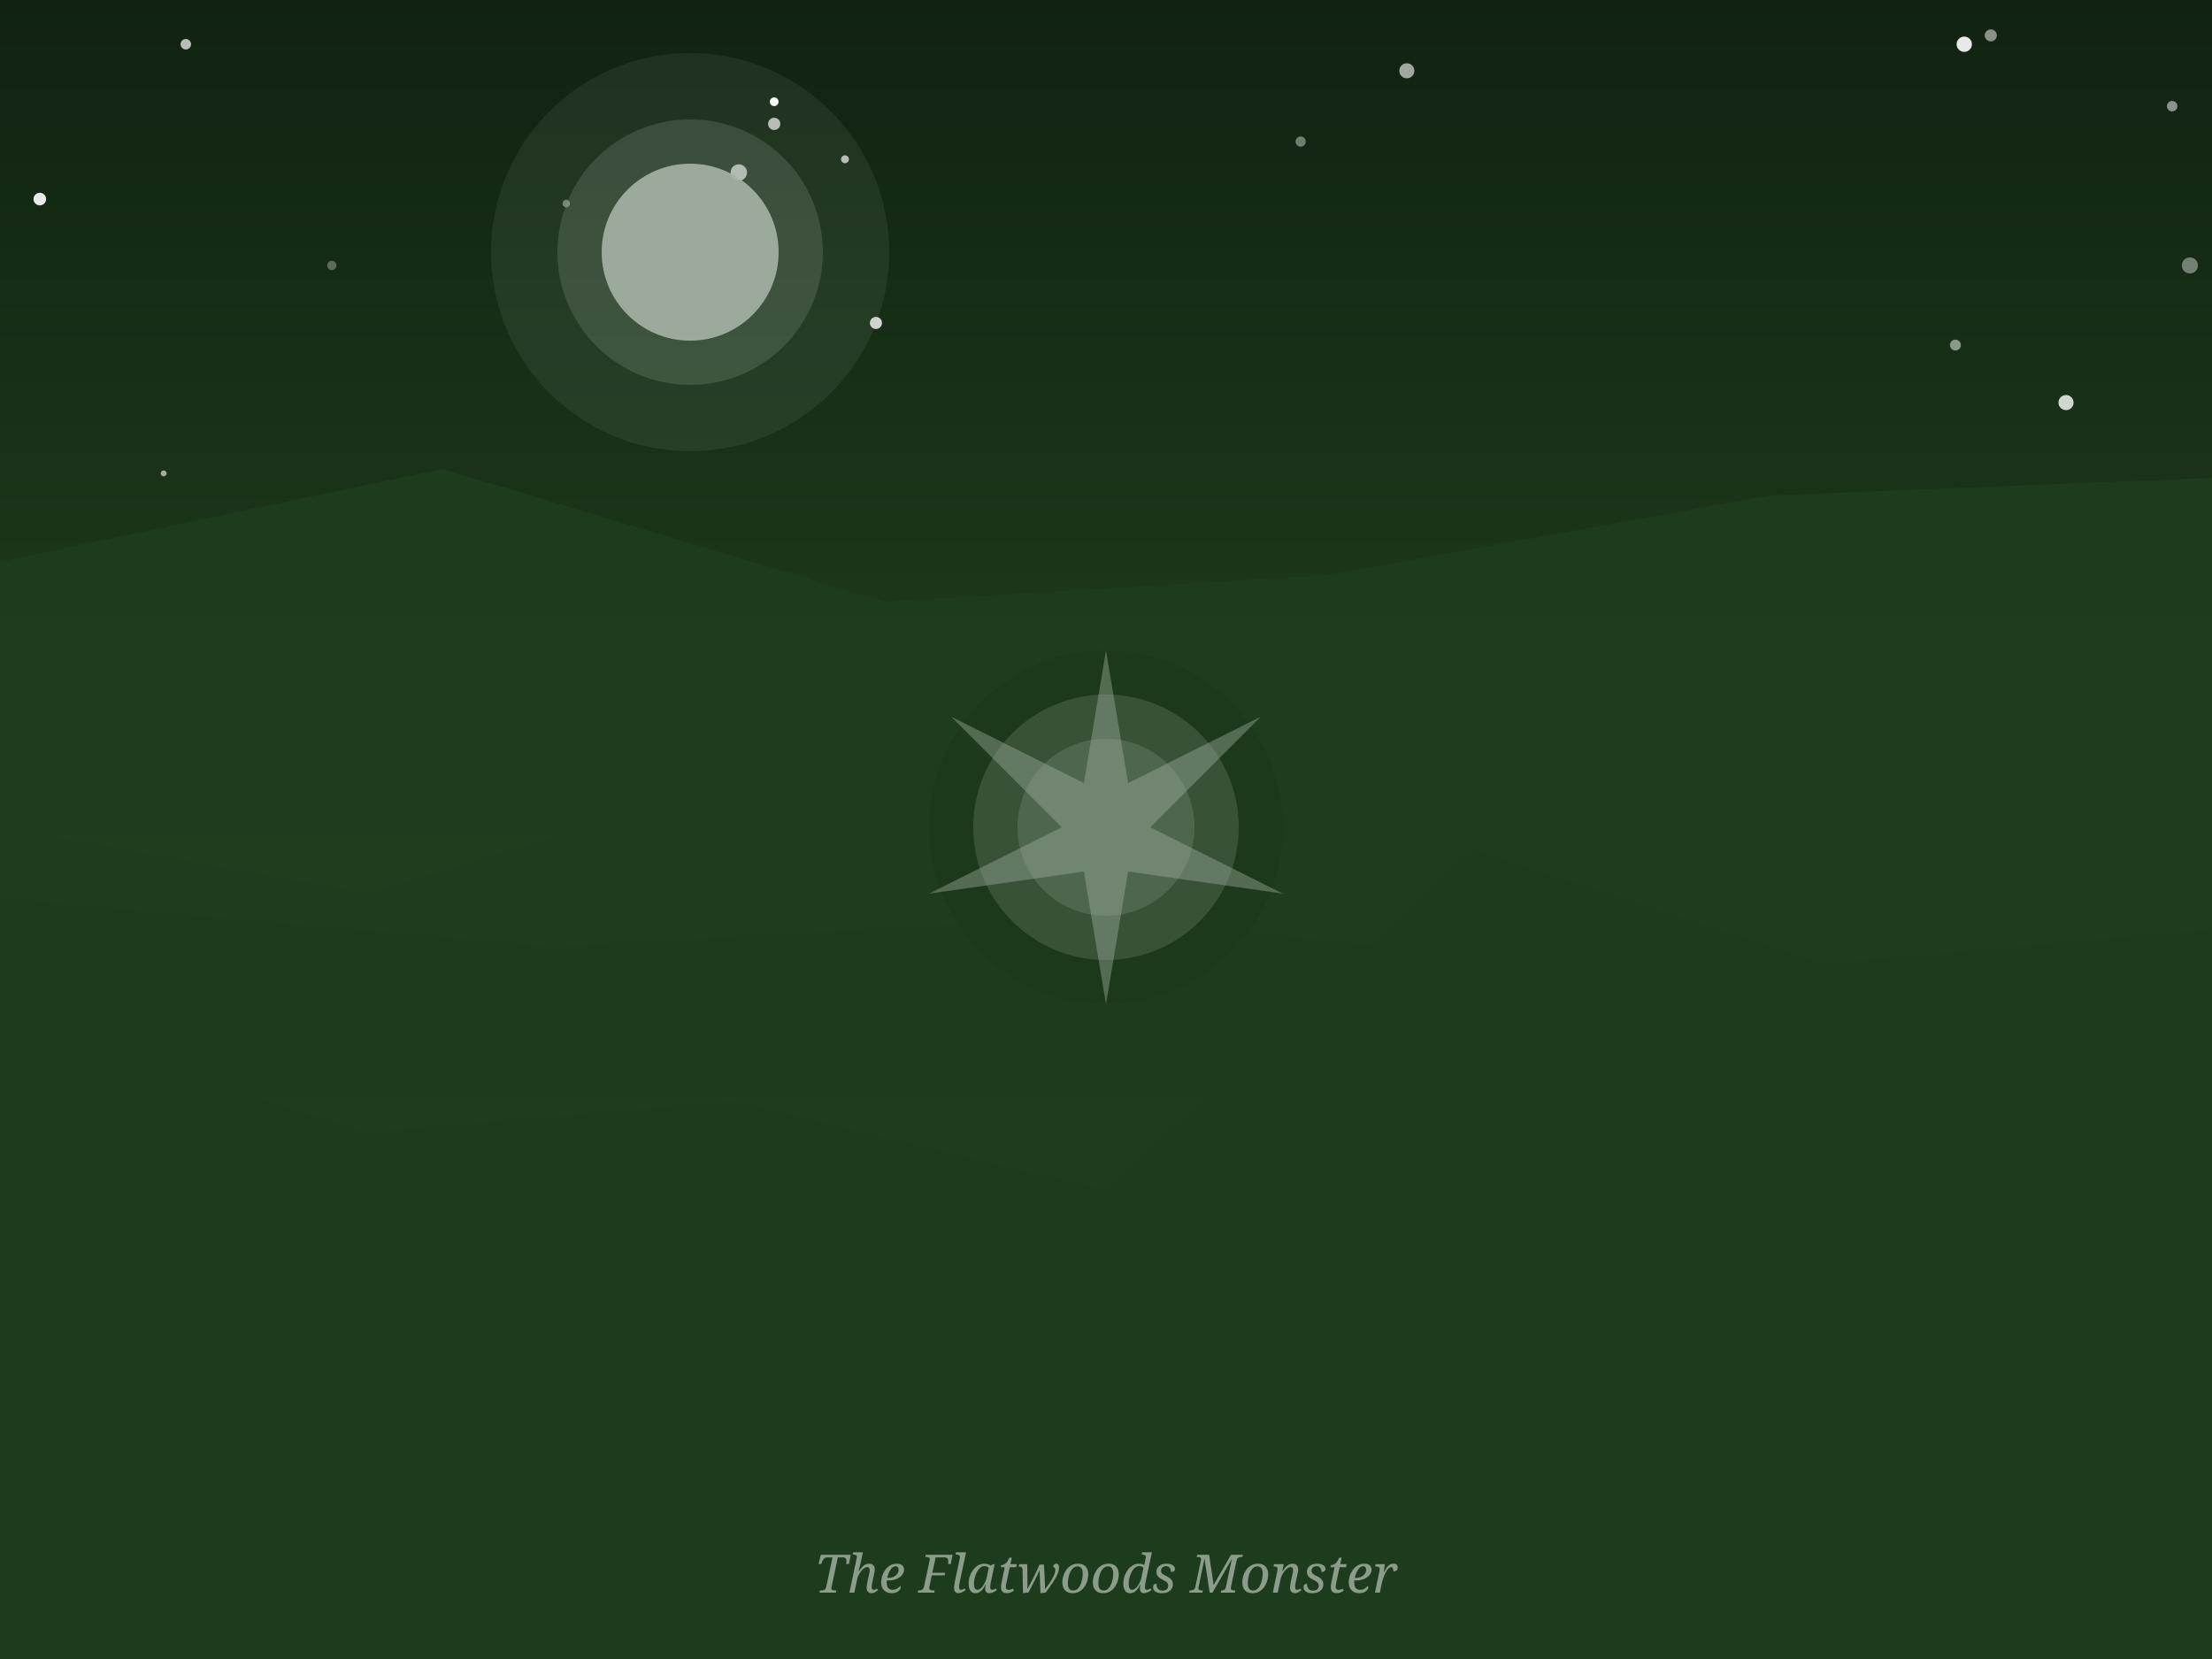
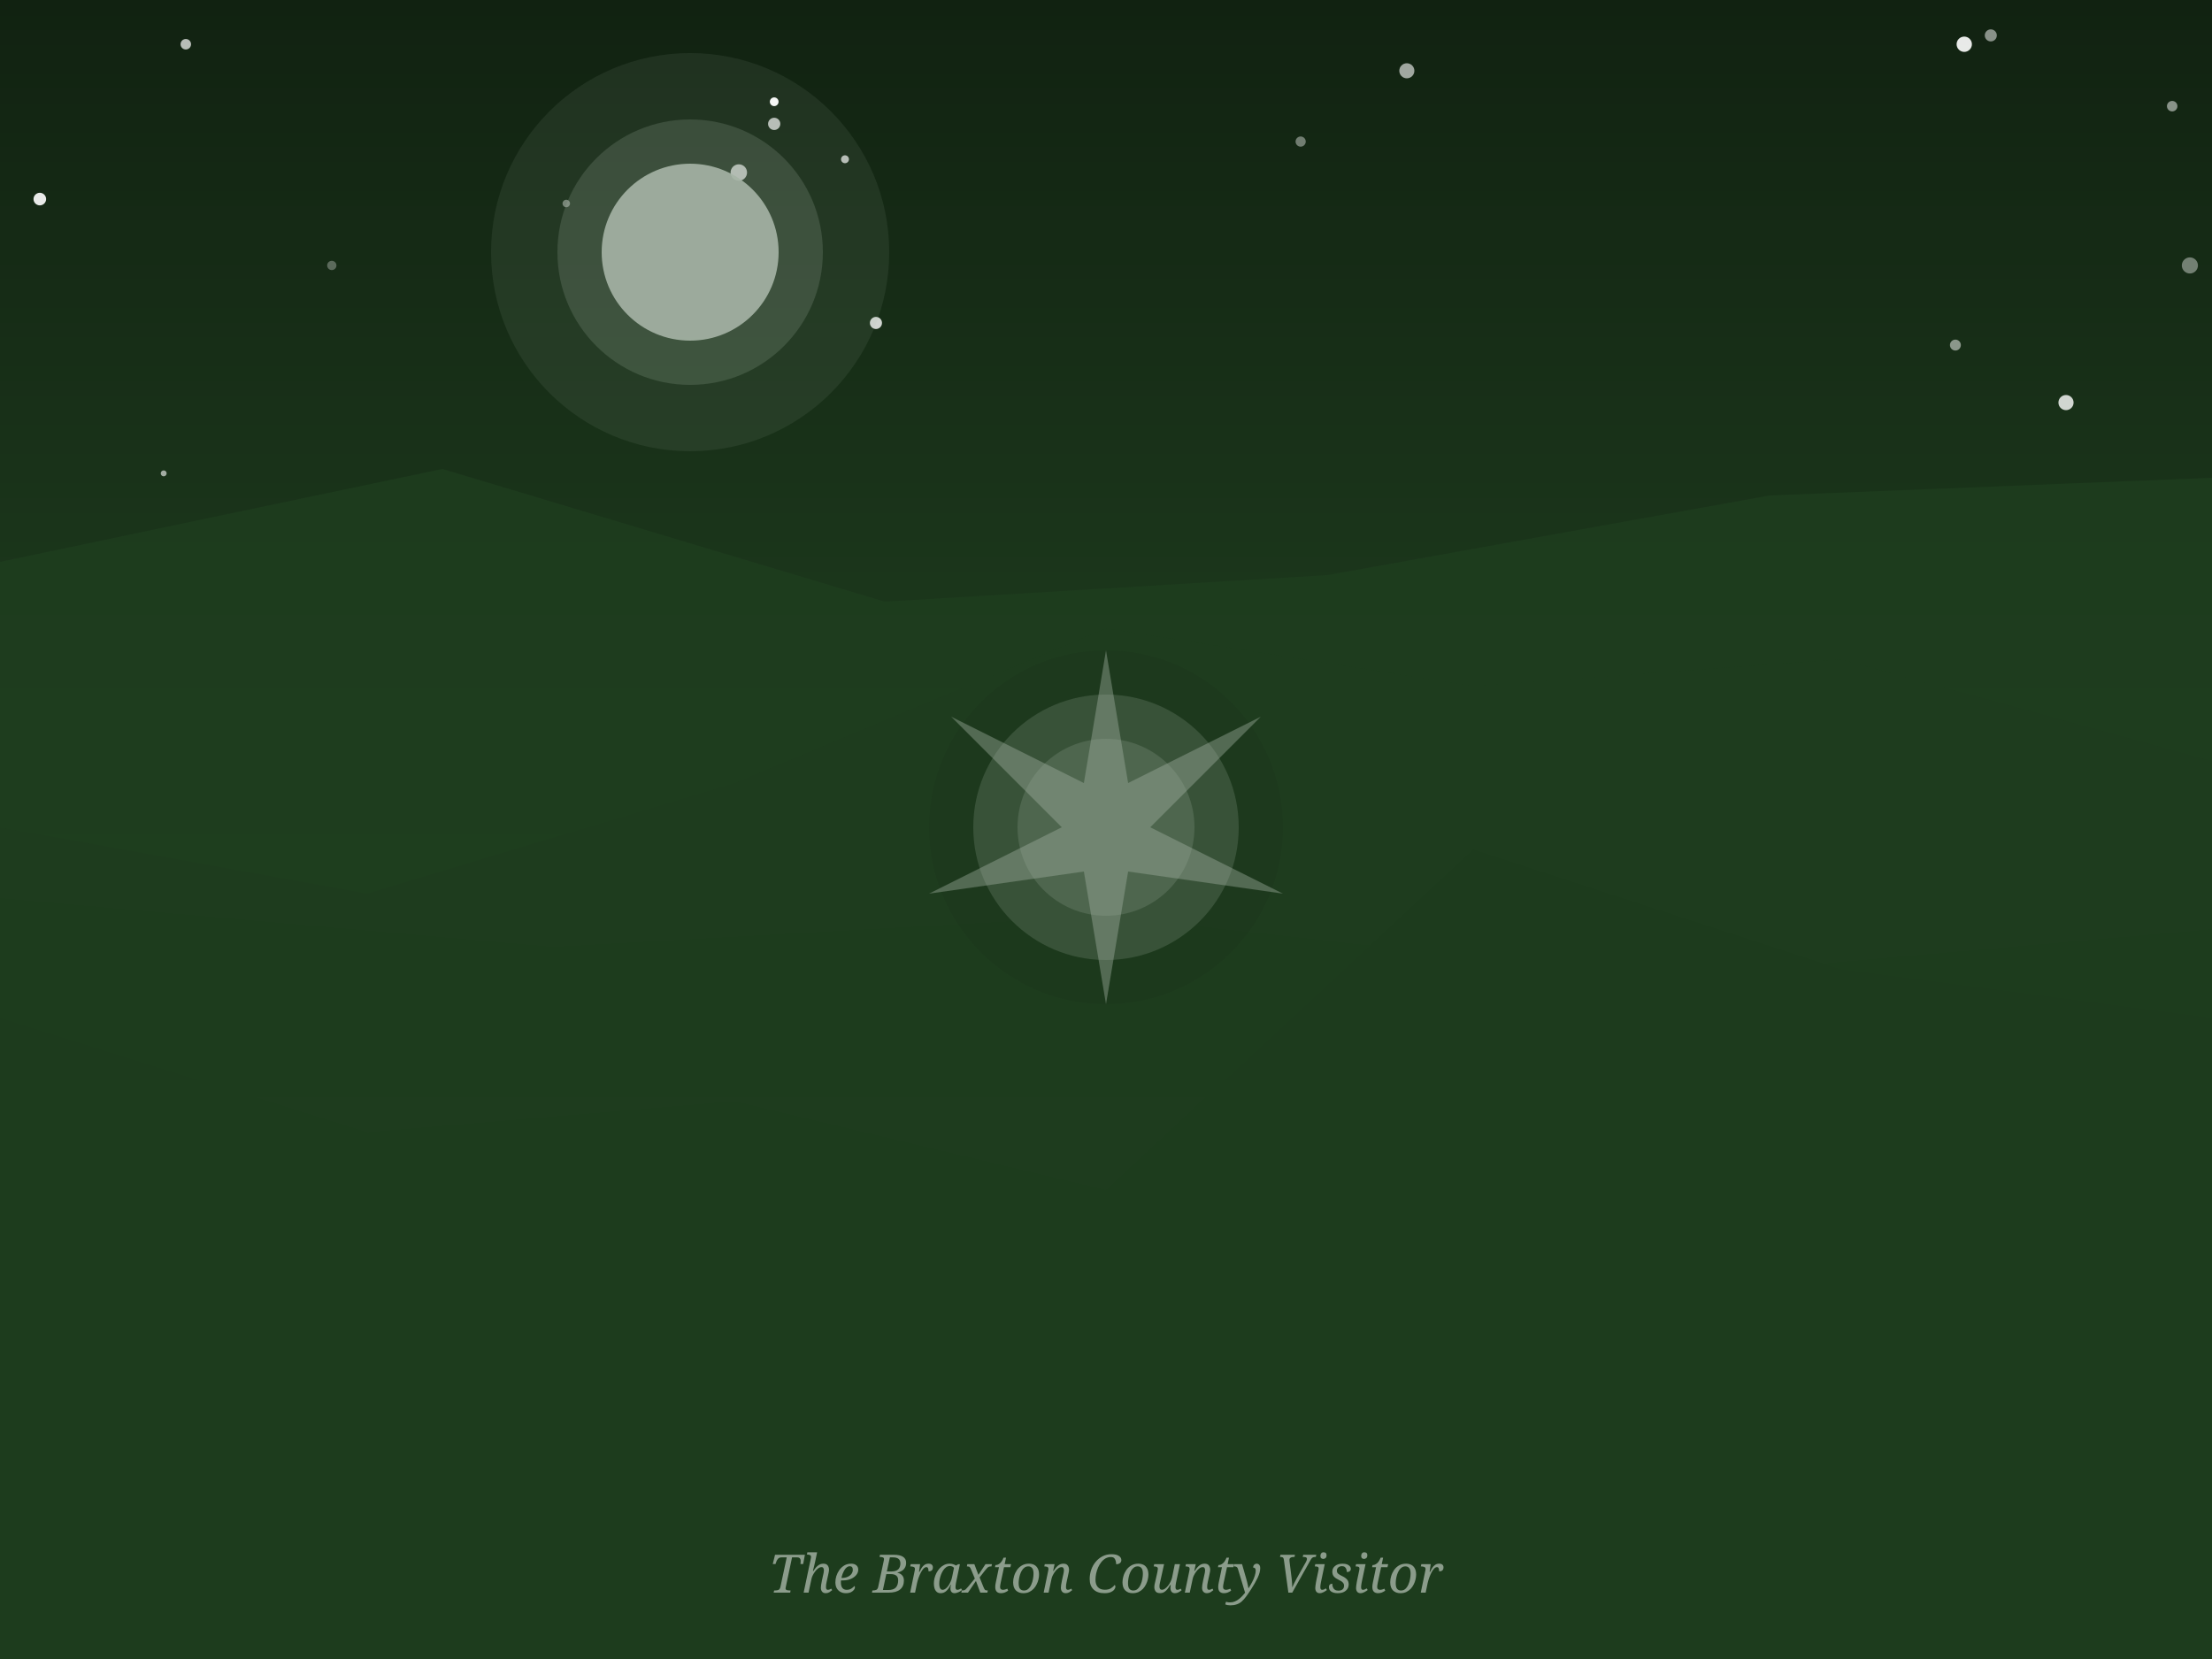
<svg xmlns="http://www.w3.org/2000/svg" viewBox="0 0 500 375" width="500" height="375">
  <defs>
    <linearGradient id="sky-molly-flatwoods-monster" x1="0" y1="0" x2="0" y2="1">
      <stop offset="0%" stop-color="#112211" />
      <stop offset="60%" stop-color="#224422" />
      <stop offset="100%" stop-color="#7a8e7a" />
    </linearGradient>
  </defs>
  <rect width="500" height="375" fill="url(#sky-molly-flatwoods-monster)" />
  <circle cx="450" cy="8" r="1.363" fill="white" opacity="0.5" />
  <circle cx="128" cy="46" r="0.847" fill="white" opacity="0.4" />
  <circle cx="198" cy="73" r="1.371" fill="white" opacity="0.8" />
  <circle cx="467" cy="91" r="1.714" fill="white" opacity="0.8" />
  <circle cx="37" cy="107" r="0.668" fill="white" opacity="0.6" />
  <circle cx="318" cy="16" r="1.705" fill="white" opacity="0.6" />
  <circle cx="42" cy="10" r="1.188" fill="white" opacity="0.7" />
  <circle cx="9" cy="45" r="1.425" fill="white" opacity="0.9" />
  <circle cx="167" cy="39" r="1.861" fill="white" opacity="0.7" />
  <circle cx="294" cy="32" r="1.15" fill="white" opacity="0.4" />
  <circle cx="444" cy="10" r="1.732" fill="white" opacity="0.9" />
  <circle cx="175" cy="23" r="0.987" fill="white" opacity="1.0" />
  <circle cx="495" cy="60" r="1.822" fill="white" opacity="0.4" />
  <circle cx="442" cy="78" r="1.235" fill="white" opacity="0.5" />
  <circle cx="75" cy="60" r="1.05" fill="white" opacity="0.3" />
  <circle cx="491" cy="24" r="1.185" fill="white" opacity="0.5" />
  <circle cx="191" cy="36" r="0.895" fill="white" opacity="0.7" />
  <circle cx="175" cy="28" r="1.387" fill="white" opacity="0.7" />
  <circle cx="156" cy="57" r="20" fill="#a6b4a6" opacity="0.9" />
  <circle cx="156" cy="57" r="30" fill="#a6b4a6" opacity="0.2" />
  <circle cx="156" cy="57" r="45" fill="#a6b4a6" opacity="0.1" />
  <polygon points="0,375 0,230 83,256 166,249 250,269 333,192 416,219 500,230 500,375" fill="#142814" opacity="0.8" />
  <polygon points="0,375 0,203 125,214 250,207 375,221 500,210 500,375" fill="#172f17" opacity="0.8" />
  <polygon points="0,375 0,187 83,202 166,177 250,142 333,155 416,149 500,172 500,375" fill="#1b361b" opacity="0.8" />
  <polygon points="0,375 0,127 100,106 200,136 300,130 400,112 500,108 500,375" fill="#1e3d1e" opacity="0.8" />
  <g transform="translate(250,187)">
    <circle cx="0" cy="0" r="40" fill="#1b361b" opacity="0.5" />
    <circle cx="0" cy="0" r="30" fill="#7a8e7a" opacity="0.3" />
    <circle cx="0" cy="0" r="20" fill="#a6b4a6" opacity="0.2" />
    <path d="M0,-40 L5,-10 L35,-25 L10,0 L40,15 L5,10 L0,40 L-5,10 L-40,15 L-10,0 L-35,-25 L-5,-10 Z" fill="#a6b4a6" opacity="0.4" />
  </g>
-   <text x="250" y="360" text-anchor="middle" fill="#a6b4a6" font-family="Georgia, serif" font-size="12" font-style="italic" opacity="0.8">The Flatwoods Monster</text>
+   <text x="250" y="360" text-anchor="middle" fill="#a6b4a6" font-family="Georgia, serif" font-size="12" font-style="italic" opacity="0.8">The Braxton County Visitor</text>
</svg>
